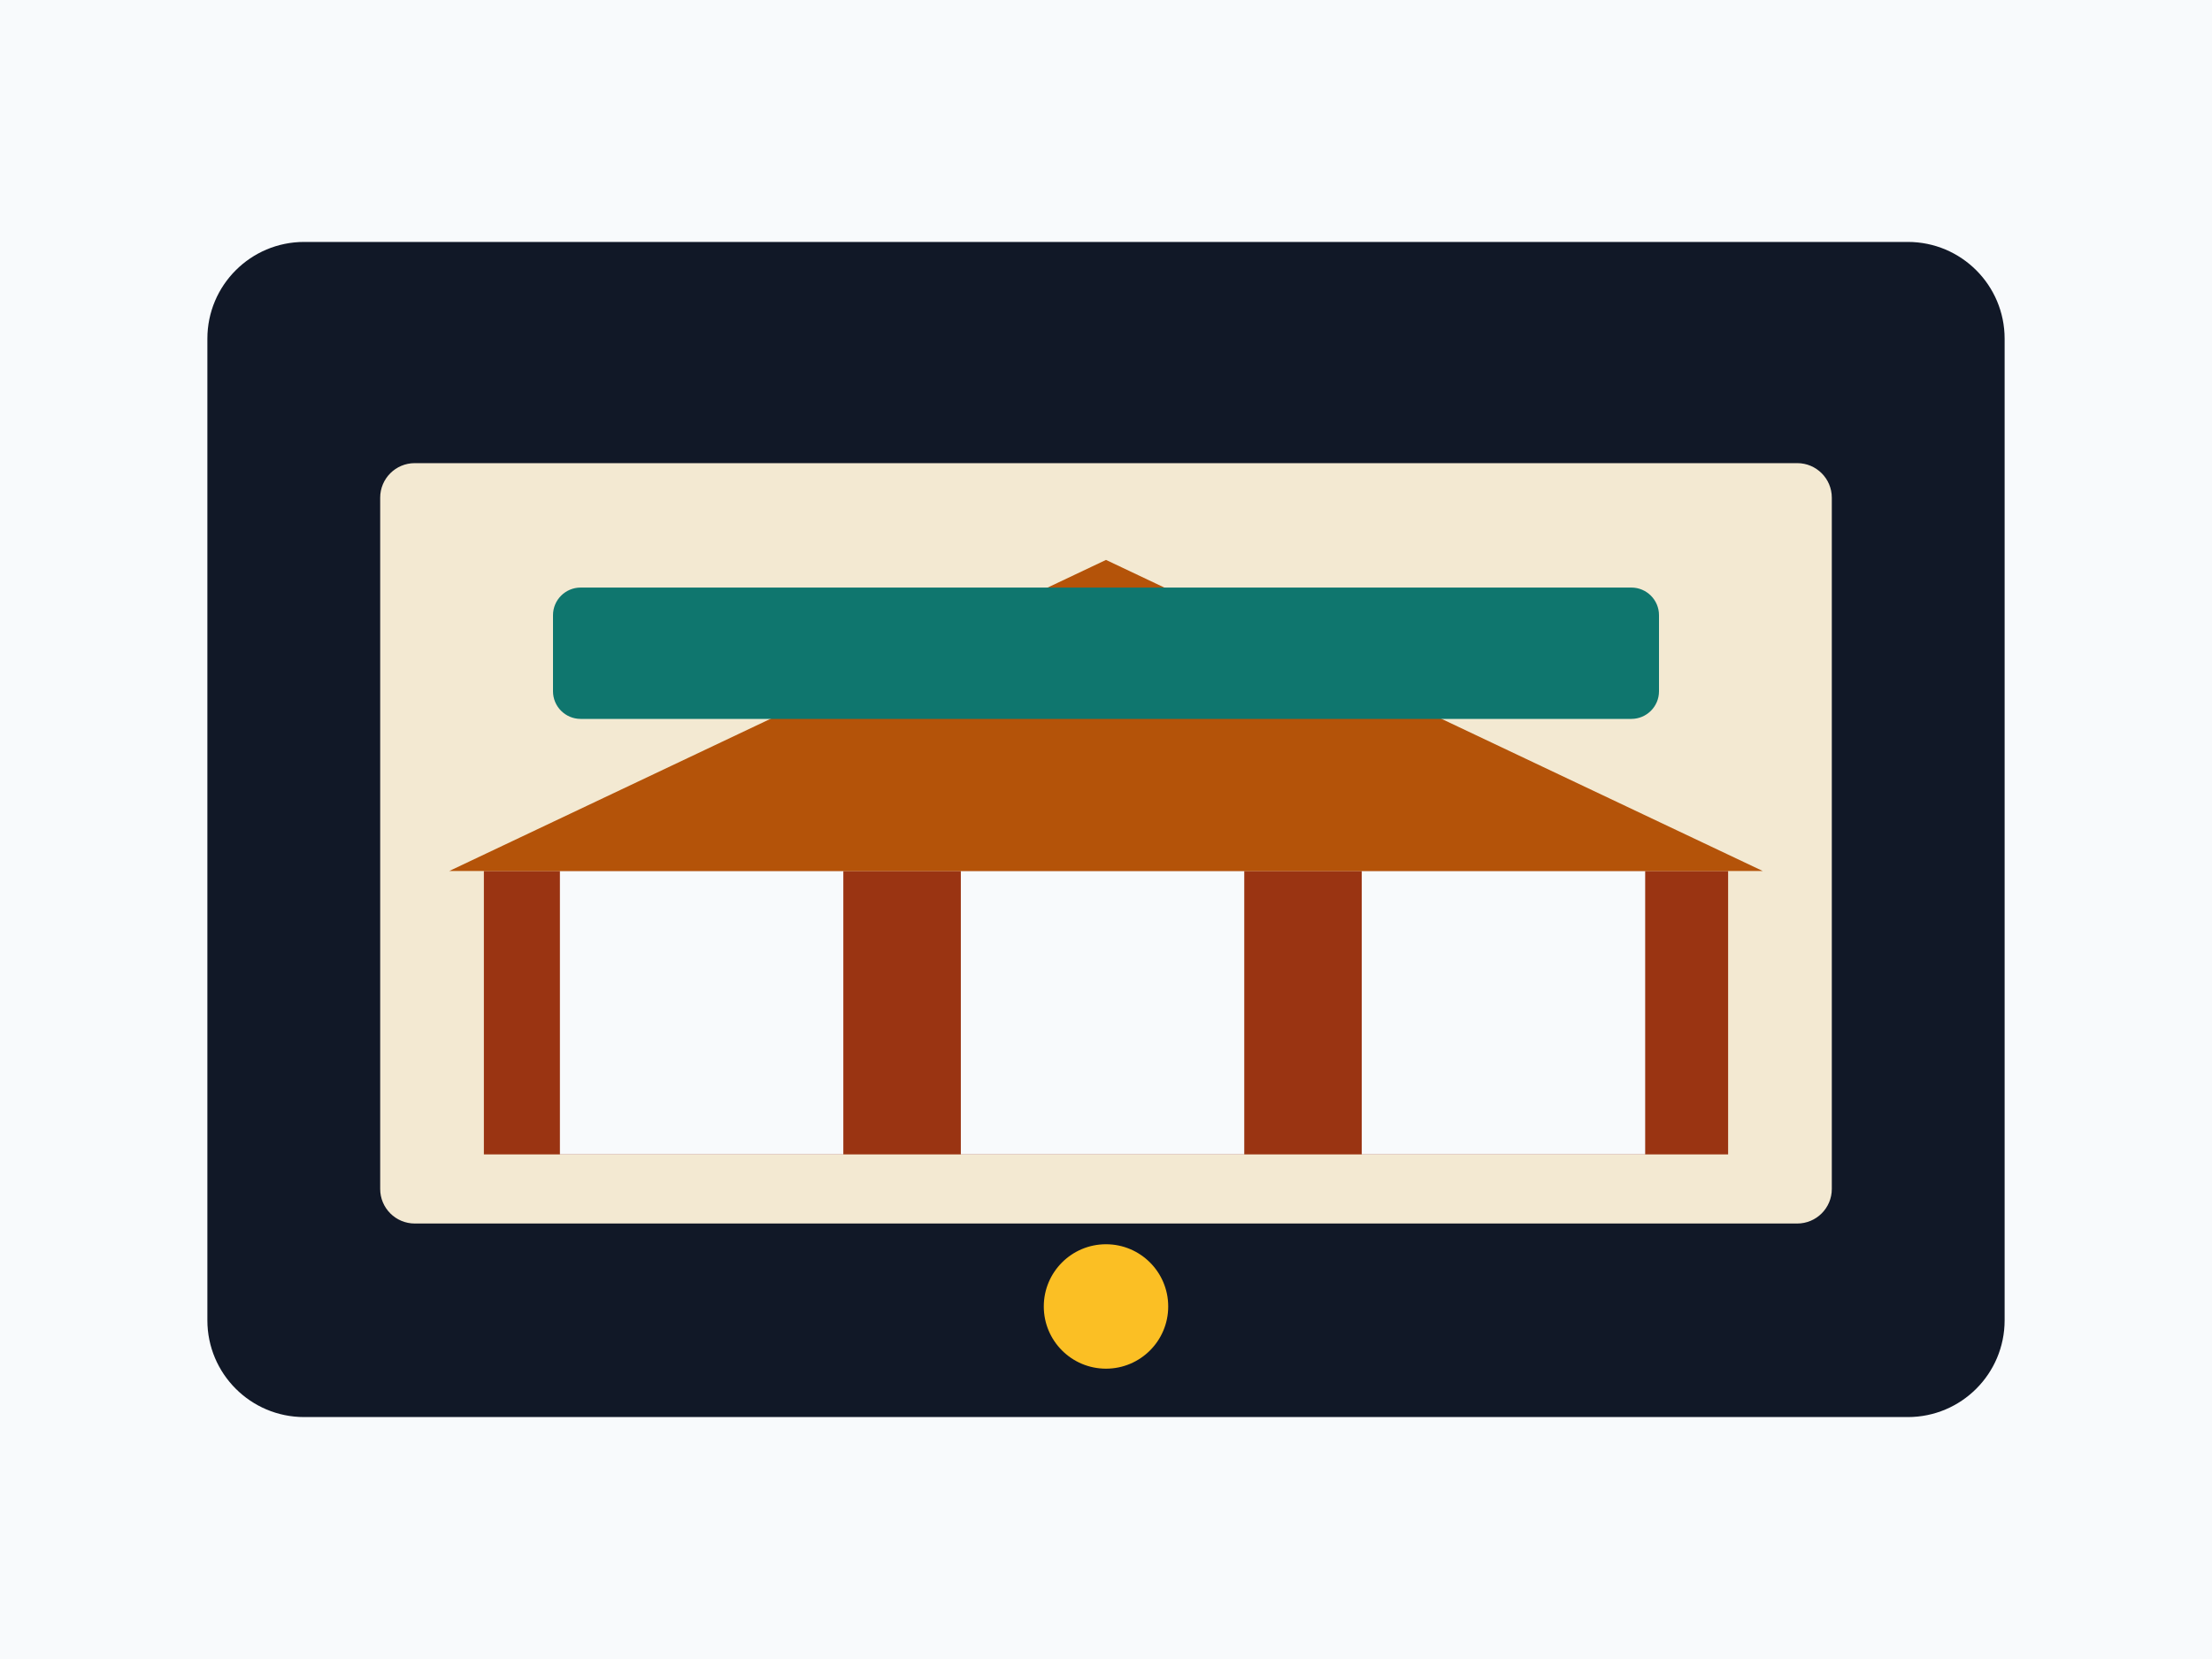
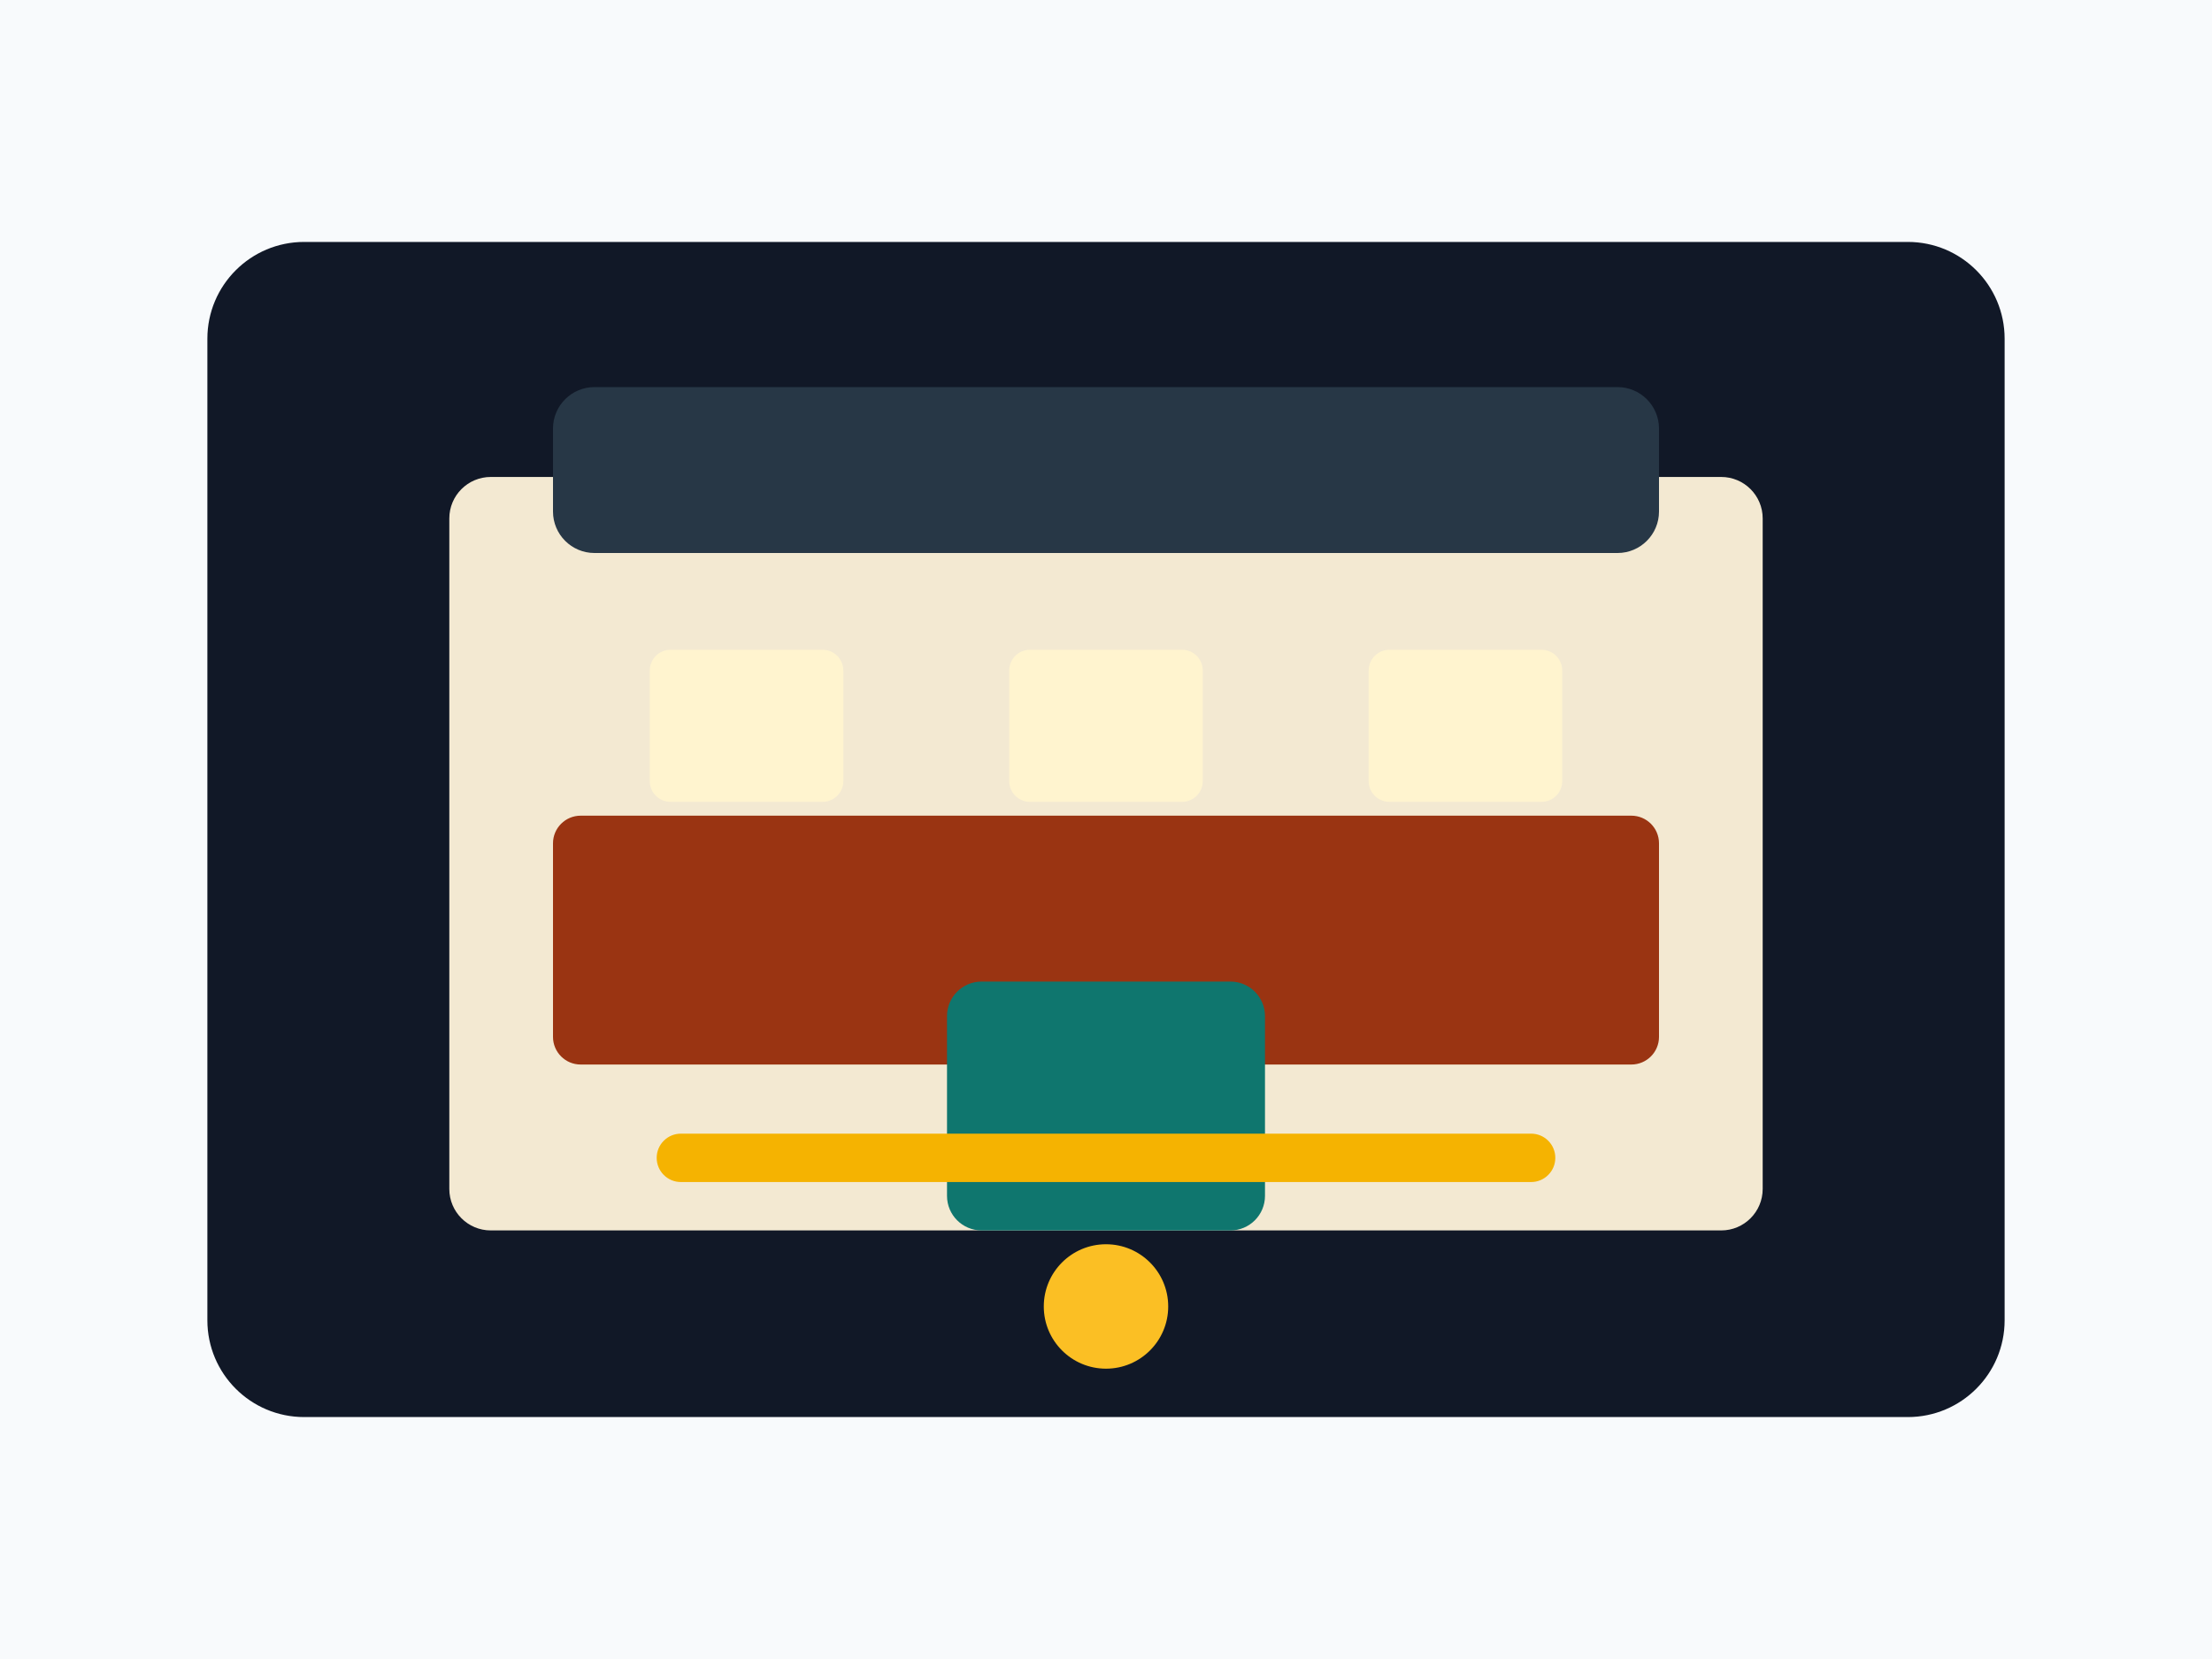
- <svg xmlns="http://www.w3.org/2000/svg" viewBox="0 0 640 480">
+ <svg xmlns="http://www.w3.org/2000/svg" viewBox="0 0 640 480" role="img" aria-label="Original brick-built European townhouse collectible">
  <rect width="640" height="480" fill="#f8fafc" />
  <rect x="60" y="70" width="520" height="340" rx="28" fill="#111827" />
-   <rect x="110" y="134" width="420" height="220" rx="10" fill="#f3e9d2" />
-   <path d="M140 334h360v-82H140z" fill="#9a3412" />
-   <path d="M162 252h82v82h-82zM278 252h82v82h-82zM394 252h82v82h-82z" fill="#f8fafc" />
-   <path d="M130 252l190-90 190 90z" fill="#b45309" />
-   <rect x="160" y="170" width="320" height="38" rx="8" fill="#0f766e" />
+   <rect x="130" y="138" width="380" height="218" rx="12" fill="#f3e9d2" />
+   <rect x="160" y="112" width="320" height="48" rx="12" fill="#273746" />
+   <rect x="160" y="236" width="320" height="72" rx="8" fill="#9a3412" />
+   <rect x="188" y="188" width="56" height="44" rx="6" fill="#fff4cf" />
+   <rect x="292" y="188" width="56" height="44" rx="6" fill="#fff4cf" />
+   <rect x="396" y="188" width="56" height="44" rx="6" fill="#fff4cf" />
+   <rect x="274" y="284" width="92" height="72" rx="10" fill="#0f766e" />
+   <rect x="190" y="328" width="260" height="14" rx="7" fill="#f5b301" />
  <circle cx="320" cy="378" r="18" fill="#fbbf24" />
</svg>
